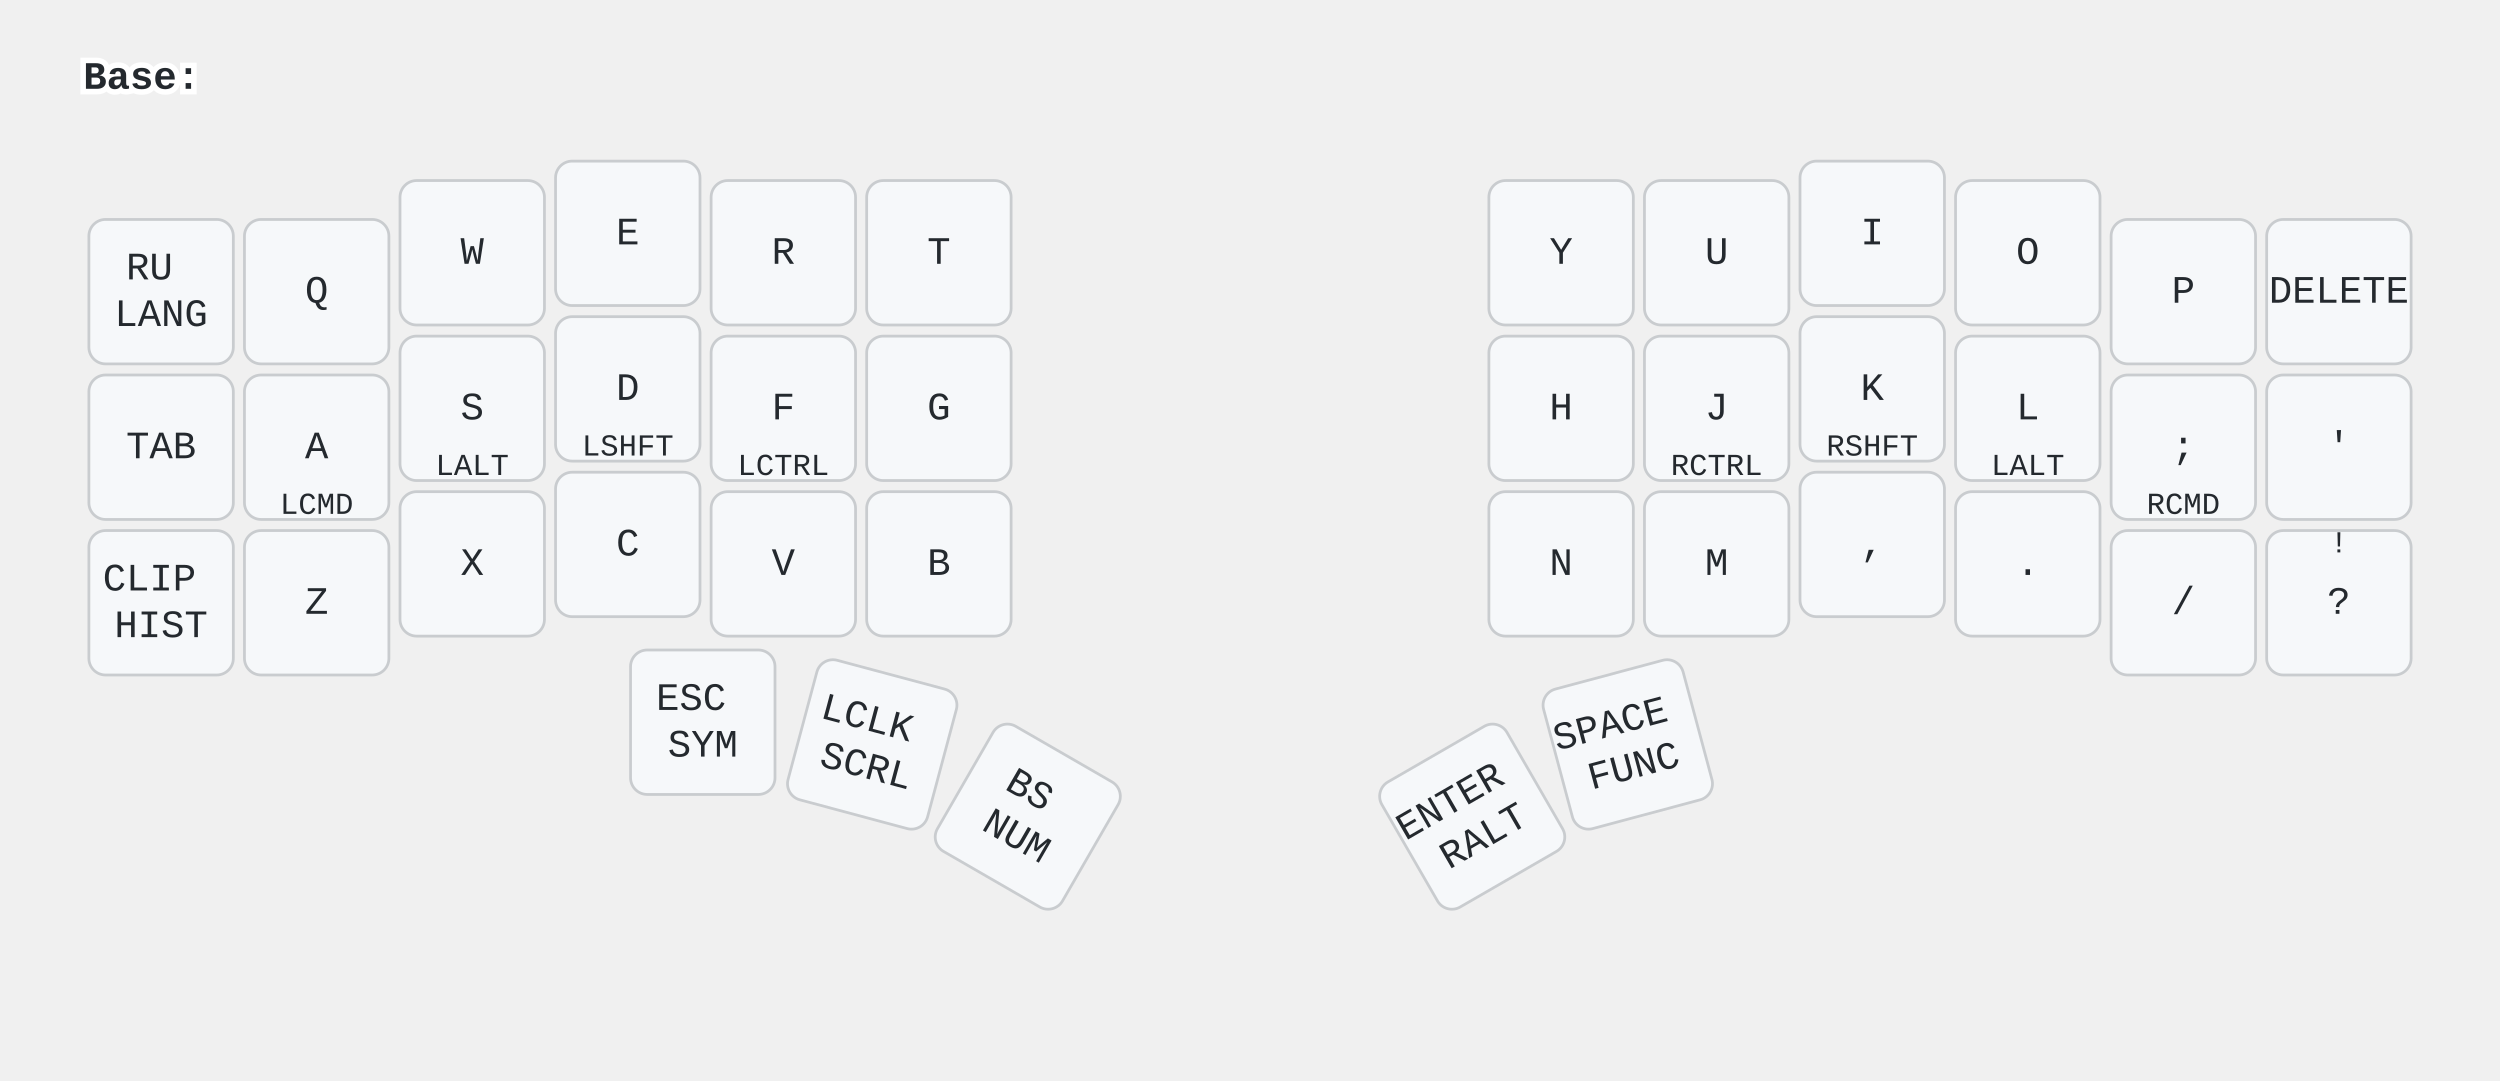
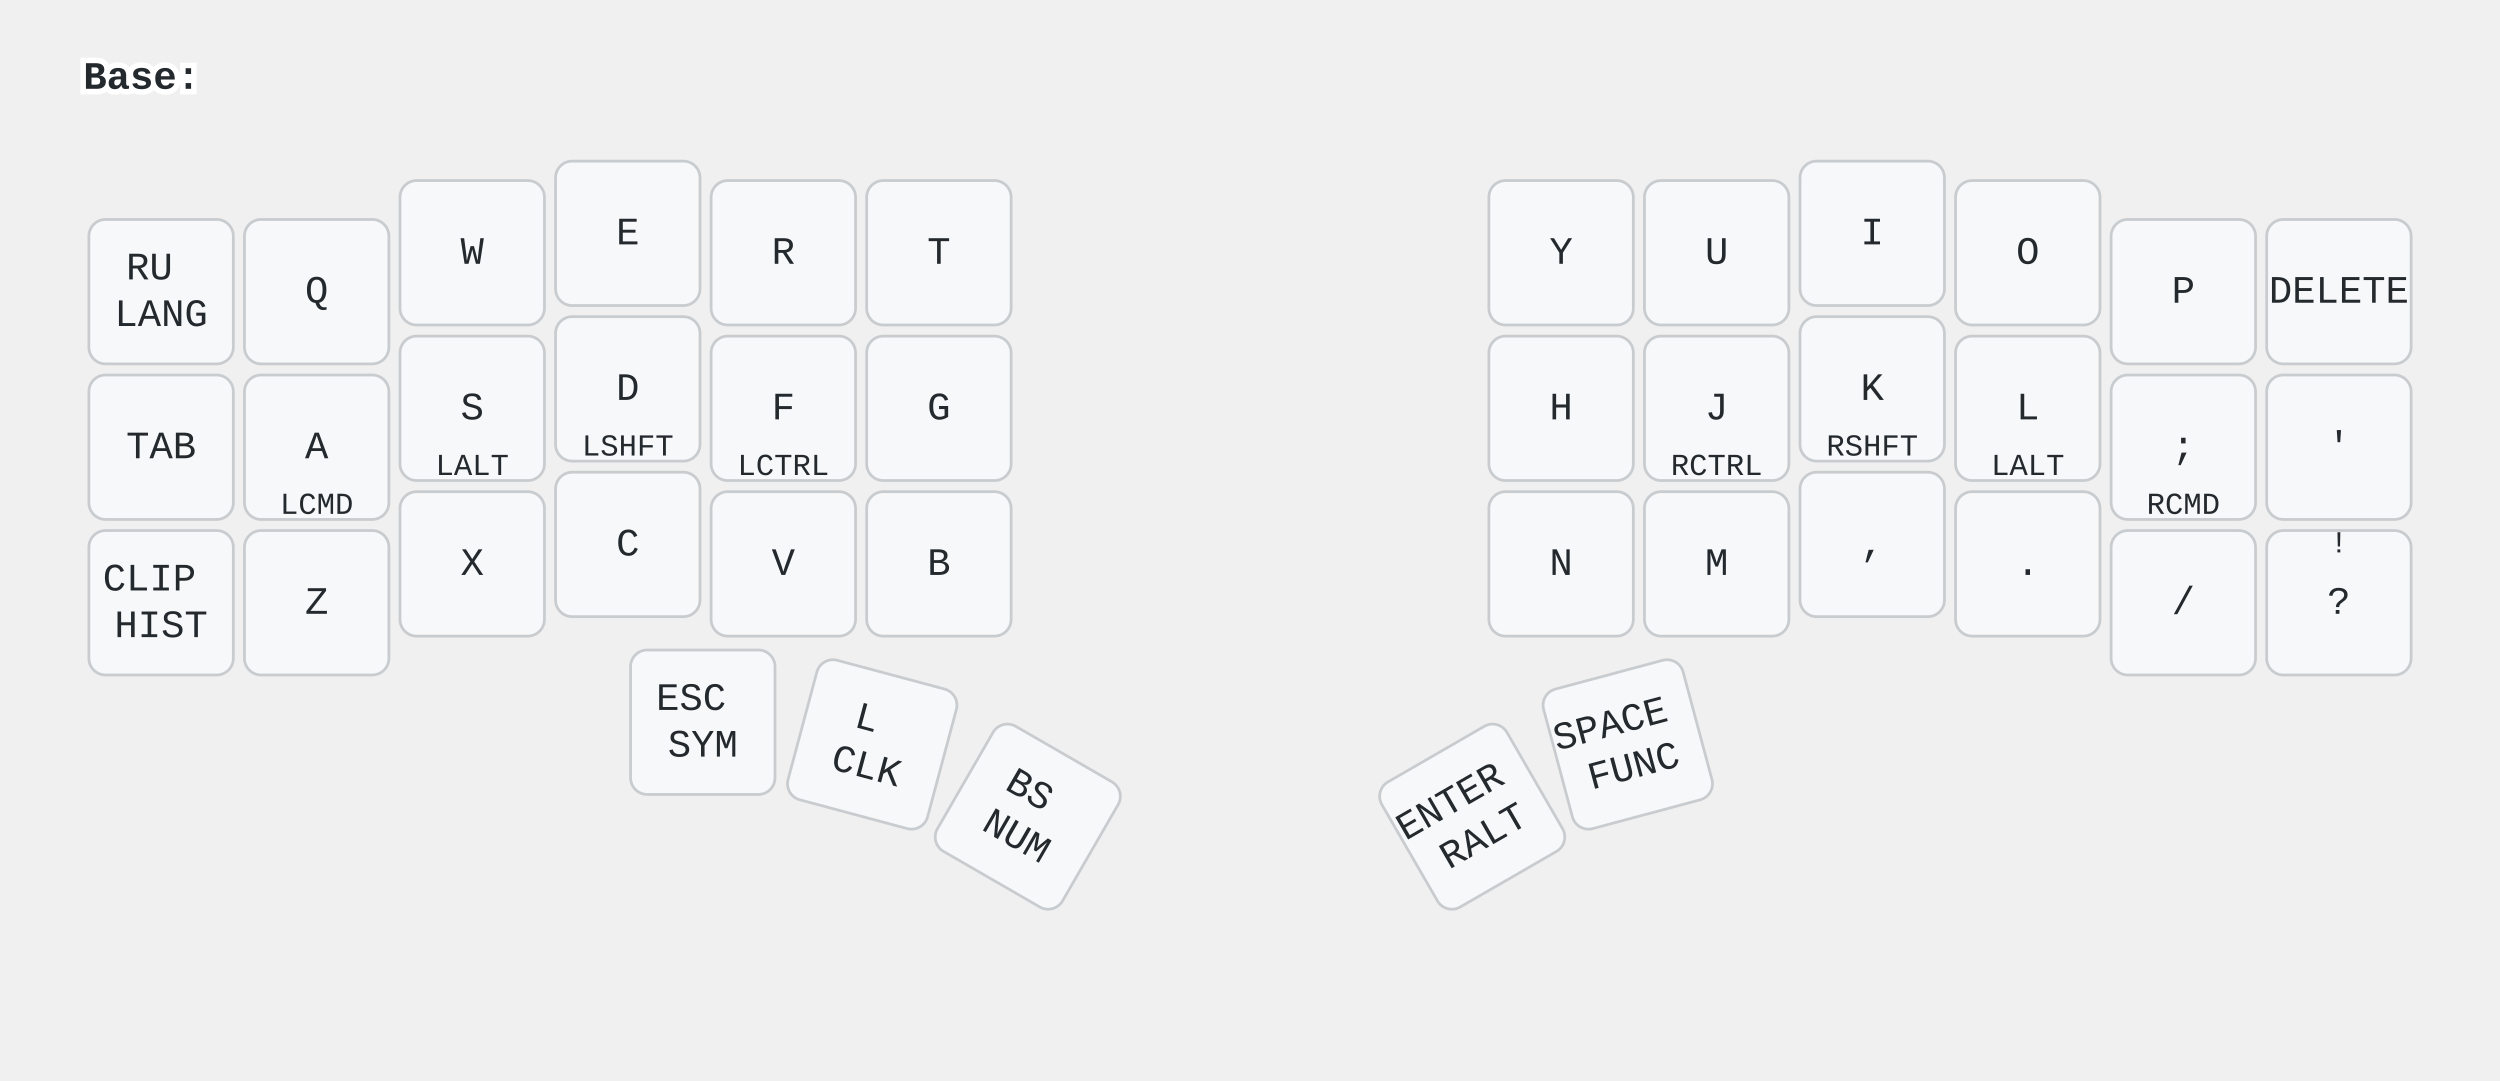
<svg xmlns="http://www.w3.org/2000/svg" width="900" height="389" viewBox="0 0 900 389" class="keymap">
  <style>/* inherit to force styles through use tags */
svg path {
    fill: inherit;
}

/* font and background color specifications */
svg.keymap {
    font-family: SFMono-Regular,Consolas,Liberation Mono,Menlo,monospace;
    font-size: 14px;
    font-kerning: normal;
    text-rendering: optimizeLegibility;
    fill: #24292e;
}

/* default key styling */
rect.key {
    fill: #f6f8fa;
}

rect.key, rect.combo {
    stroke: #c9cccf;
    stroke-width: 1;
}

/* default key side styling, only used is draw_key_sides is set */
rect.side {
    filter: brightness(90%);
}

/* color accent for combo boxes */
rect.combo, rect.combo-separate {
    fill: #cdf;
}

/* color accent for held keys */
rect.held, rect.combo.held {
    fill: #fdd;
}

/* color accent for ghost (optional) keys */
rect.ghost, rect.combo.ghost {
    stroke-dasharray: 4, 4;
    stroke-width: 2;
}

text {
    text-anchor: middle;
    dominant-baseline: middle;
}

/* styling for layer labels */
text.label {
    font-weight: bold;
    text-anchor: start;
    stroke: white;
    stroke-width: 4;
    paint-order: stroke;
}

/* styling for optional footer */
text.footer {
    text-anchor: end;
    dominant-baseline: auto;
    stroke: white;
    stroke-width: 4;
    paint-order: stroke;
}

/* styling for combo tap, and key non-tap label text */
text.combo, text.hold, text.shifted, text.left, text.right {
    font-size: 11px;
}

text.hold {
    text-anchor: middle;
    dominant-baseline: auto;
}

text.shifted {
    text-anchor: middle;
    dominant-baseline: hanging;
}

text.left {
    text-anchor: start;
}

text.right {
    text-anchor: end;
}

text.layer-activator {
    text-decoration: underline;
}

/* styling for hold/shifted label text in combo box */
text.combo.hold, text.combo.shifted, text.combo.left, text.combo.right {
    font-size: 8px;
}

/* lighter symbol for transparent keys */
text.trans {
    fill: #7b7e81;
}

/* styling for combo dendrons */
path.combo {
    stroke-width: 1;
    stroke: gray;
    fill: none;
}

/* Start Tabler Icons Cleanup */
/* cannot use height/width with glyphs */
.icon-tabler &gt; path {
    fill: inherit;
    stroke: inherit;
    stroke-width: 2;
}
/* hide tabler's default box */
.icon-tabler &gt; path[stroke="none"][fill="none"] {
    visibility: hidden;
}
/* End Tabler Icons Cleanup */

@media (prefers-color-scheme: dark) {
svg.keymap { fill: #d1d6db; }
rect.key { fill: #3f4750; }
rect.key, rect.combo { stroke: #60666c; }
rect.combo, rect.combo-separate { fill: #1f3d7a; }
rect.held, rect.combo.held { fill: #854747; }
text.label, text.footer { stroke: black; }
text.trans { fill: #7e8184; }
path.combo { stroke: #7f7f7f; }

}</style>
  <g transform="translate(30, 0)" class="layer-Base">
    <text x="0" y="28" class="label" id="Base">Base:</text>
    <g transform="translate(0, 56)">
      <g transform="translate(28, 49)" class="key keypos-0">
        <rect rx="6" ry="6" x="-26" y="-26" width="52" height="52" class="key" />
        <text x="0" y="0" class="key tap">
          <tspan x="0" dy="-0.6em">RU</tspan>
          <tspan x="0" dy="1.2em">LANG</tspan>
        </text>
      </g>
      <g transform="translate(84, 49)" class="key keypos-1">
        <rect rx="6" ry="6" x="-26" y="-26" width="52" height="52" class="key" />
        <text x="0" y="0" class="key tap">Q</text>
      </g>
      <g transform="translate(140, 35)" class="key keypos-2">
        <rect rx="6" ry="6" x="-26" y="-26" width="52" height="52" class="key" />
        <text x="0" y="0" class="key tap">W</text>
      </g>
      <g transform="translate(196, 28)" class="key keypos-3">
        <rect rx="6" ry="6" x="-26" y="-26" width="52" height="52" class="key" />
        <text x="0" y="0" class="key tap">E</text>
      </g>
      <g transform="translate(252, 35)" class="key keypos-4">
        <rect rx="6" ry="6" x="-26" y="-26" width="52" height="52" class="key" />
        <text x="0" y="0" class="key tap">R</text>
      </g>
      <g transform="translate(308, 35)" class="key keypos-5">
        <rect rx="6" ry="6" x="-26" y="-26" width="52" height="52" class="key" />
        <text x="0" y="0" class="key tap">T</text>
      </g>
      <g transform="translate(532, 35)" class="key keypos-6">
        <rect rx="6" ry="6" x="-26" y="-26" width="52" height="52" class="key" />
        <text x="0" y="0" class="key tap">Y</text>
      </g>
      <g transform="translate(588, 35)" class="key keypos-7">
        <rect rx="6" ry="6" x="-26" y="-26" width="52" height="52" class="key" />
        <text x="0" y="0" class="key tap">U</text>
      </g>
      <g transform="translate(644, 28)" class="key keypos-8">
        <rect rx="6" ry="6" x="-26" y="-26" width="52" height="52" class="key" />
        <text x="0" y="0" class="key tap">I</text>
      </g>
      <g transform="translate(700, 35)" class="key keypos-9">
        <rect rx="6" ry="6" x="-26" y="-26" width="52" height="52" class="key" />
        <text x="0" y="0" class="key tap">O</text>
      </g>
      <g transform="translate(756, 49)" class="key keypos-10">
        <rect rx="6" ry="6" x="-26" y="-26" width="52" height="52" class="key" />
        <text x="0" y="0" class="key tap">P</text>
      </g>
      <g transform="translate(812, 49)" class="key keypos-11">
        <rect rx="6" ry="6" x="-26" y="-26" width="52" height="52" class="key" />
        <text x="0" y="0" class="key tap">DELETE</text>
      </g>
      <g transform="translate(28, 105)" class="key keypos-12">
        <rect rx="6" ry="6" x="-26" y="-26" width="52" height="52" class="key" />
        <text x="0" y="0" class="key tap">TAB</text>
      </g>
      <g transform="translate(84, 105)" class="key keypos-13">
        <rect rx="6" ry="6" x="-26" y="-26" width="52" height="52" class="key" />
        <text x="0" y="0" class="key tap">A</text>
        <text x="0" y="24" class="key hold">LCMD</text>
      </g>
      <g transform="translate(140, 91)" class="key keypos-14">
        <rect rx="6" ry="6" x="-26" y="-26" width="52" height="52" class="key" />
        <text x="0" y="0" class="key tap">S</text>
        <text x="0" y="24" class="key hold">LALT</text>
      </g>
      <g transform="translate(196, 84)" class="key keypos-15">
        <rect rx="6" ry="6" x="-26" y="-26" width="52" height="52" class="key" />
        <text x="0" y="0" class="key tap">D</text>
        <text x="0" y="24" class="key hold">LSHFT</text>
      </g>
      <g transform="translate(252, 91)" class="key keypos-16">
        <rect rx="6" ry="6" x="-26" y="-26" width="52" height="52" class="key" />
        <text x="0" y="0" class="key tap">F</text>
        <text x="0" y="24" class="key hold">LCTRL</text>
      </g>
      <g transform="translate(308, 91)" class="key keypos-17">
        <rect rx="6" ry="6" x="-26" y="-26" width="52" height="52" class="key" />
        <text x="0" y="0" class="key tap">G</text>
      </g>
      <g transform="translate(532, 91)" class="key keypos-18">
        <rect rx="6" ry="6" x="-26" y="-26" width="52" height="52" class="key" />
        <text x="0" y="0" class="key tap">H</text>
      </g>
      <g transform="translate(588, 91)" class="key keypos-19">
        <rect rx="6" ry="6" x="-26" y="-26" width="52" height="52" class="key" />
        <text x="0" y="0" class="key tap">J</text>
        <text x="0" y="24" class="key hold">RCTRL</text>
      </g>
      <g transform="translate(644, 84)" class="key keypos-20">
        <rect rx="6" ry="6" x="-26" y="-26" width="52" height="52" class="key" />
        <text x="0" y="0" class="key tap">K</text>
        <text x="0" y="24" class="key hold">RSHFT</text>
      </g>
      <g transform="translate(700, 91)" class="key keypos-21">
        <rect rx="6" ry="6" x="-26" y="-26" width="52" height="52" class="key" />
        <text x="0" y="0" class="key tap">L</text>
        <text x="0" y="24" class="key hold">LALT</text>
      </g>
      <g transform="translate(756, 105)" class="key keypos-22">
        <rect rx="6" ry="6" x="-26" y="-26" width="52" height="52" class="key" />
        <text x="0" y="0" class="key tap">;</text>
        <text x="0" y="24" class="key hold">RCMD</text>
      </g>
      <g transform="translate(812, 105)" class="key keypos-23">
        <rect rx="6" ry="6" x="-26" y="-26" width="52" height="52" class="key" />
        <text x="0" y="0" class="key tap">'</text>
      </g>
      <g transform="translate(28, 161)" class="key keypos-24">
        <rect rx="6" ry="6" x="-26" y="-26" width="52" height="52" class="key" />
        <text x="0" y="0" class="key tap">
          <tspan x="0" dy="-0.6em">CLIP</tspan>
          <tspan x="0" dy="1.2em">HIST</tspan>
        </text>
      </g>
      <g transform="translate(84, 161)" class="key keypos-25">
        <rect rx="6" ry="6" x="-26" y="-26" width="52" height="52" class="key" />
        <text x="0" y="0" class="key tap">Z</text>
      </g>
      <g transform="translate(140, 147)" class="key keypos-26">
        <rect rx="6" ry="6" x="-26" y="-26" width="52" height="52" class="key" />
        <text x="0" y="0" class="key tap">X</text>
      </g>
      <g transform="translate(196, 140)" class="key keypos-27">
        <rect rx="6" ry="6" x="-26" y="-26" width="52" height="52" class="key" />
        <text x="0" y="0" class="key tap">C</text>
      </g>
      <g transform="translate(252, 147)" class="key keypos-28">
        <rect rx="6" ry="6" x="-26" y="-26" width="52" height="52" class="key" />
        <text x="0" y="0" class="key tap">V</text>
      </g>
      <g transform="translate(308, 147)" class="key keypos-29">
        <rect rx="6" ry="6" x="-26" y="-26" width="52" height="52" class="key" />
        <text x="0" y="0" class="key tap">B</text>
      </g>
      <g transform="translate(532, 147)" class="key keypos-30">
        <rect rx="6" ry="6" x="-26" y="-26" width="52" height="52" class="key" />
        <text x="0" y="0" class="key tap">N</text>
      </g>
      <g transform="translate(588, 147)" class="key keypos-31">
        <rect rx="6" ry="6" x="-26" y="-26" width="52" height="52" class="key" />
        <text x="0" y="0" class="key tap">M</text>
      </g>
      <g transform="translate(644, 140)" class="key keypos-32">
        <rect rx="6" ry="6" x="-26" y="-26" width="52" height="52" class="key" />
        <text x="0" y="0" class="key tap">,</text>
      </g>
      <g transform="translate(700, 147)" class="key keypos-33">
        <rect rx="6" ry="6" x="-26" y="-26" width="52" height="52" class="key" />
        <text x="0" y="0" class="key tap">.</text>
      </g>
      <g transform="translate(756, 161)" class="key keypos-34">
        <rect rx="6" ry="6" x="-26" y="-26" width="52" height="52" class="key" />
        <text x="0" y="0" class="key tap">/</text>
      </g>
      <g transform="translate(812, 161)" class="key keypos-35">
        <rect rx="6" ry="6" x="-26" y="-26" width="52" height="52" class="key" />
        <text x="0" y="0" class="key tap">?</text>
        <text x="0" y="-24" class="key shifted">!</text>
      </g>
      <g transform="translate(223, 204)" class="key keypos-36">
        <rect rx="6" ry="6" x="-26" y="-26" width="52" height="52" class="key" />
        <text x="0" y="0" class="key tap">
          <tspan x="0" dy="-0.6em">ESC</tspan>
          <tspan x="0" dy="1.2em">SYM</tspan>
        </text>
      </g>
      <g transform="translate(284, 212) rotate(15.0)" class="key keypos-37">
        <rect rx="6" ry="6" x="-26" y="-26" width="52" height="52" class="key" />
        <text x="0" y="0" class="key tap">
-           <tspan x="0" dy="-0.6em">LCLK</tspan>
-           <tspan x="0" dy="1.2em">SCRL</tspan>
+           <tspan x="0" dy="-0.6em">L</tspan>
+           <tspan x="0" dy="1.2em">CLK</tspan>
        </text>
      </g>
      <g transform="translate(340, 238) rotate(30.0)" class="key keypos-38">
        <rect rx="6" ry="6" x="-26" y="-26" width="52" height="52" class="key" />
        <text x="0" y="0" class="key tap">
          <tspan x="0" dy="-0.6em">BS</tspan>
          <tspan x="0" dy="1.2em">NUM</tspan>
        </text>
      </g>
      <g transform="translate(500, 238) rotate(-30.0)" class="key keypos-39">
        <rect rx="6" ry="6" x="-26" y="-26" width="52" height="52" class="key" />
        <text x="0" y="0" class="key tap">
          <tspan x="0" dy="-0.6em">ENTER</tspan>
          <tspan x="0" dy="1.2em">RALT</tspan>
        </text>
      </g>
      <g transform="translate(556, 212) rotate(-15.0)" class="key keypos-40">
        <rect rx="6" ry="6" x="-26" y="-26" width="52" height="52" class="key" />
        <text x="0" y="0" class="key tap">
          <tspan x="0" dy="-0.6em">SPACE</tspan>
          <tspan x="0" dy="1.2em">FUNC</tspan>
        </text>
      </g>
    </g>
  </g>
</svg>
